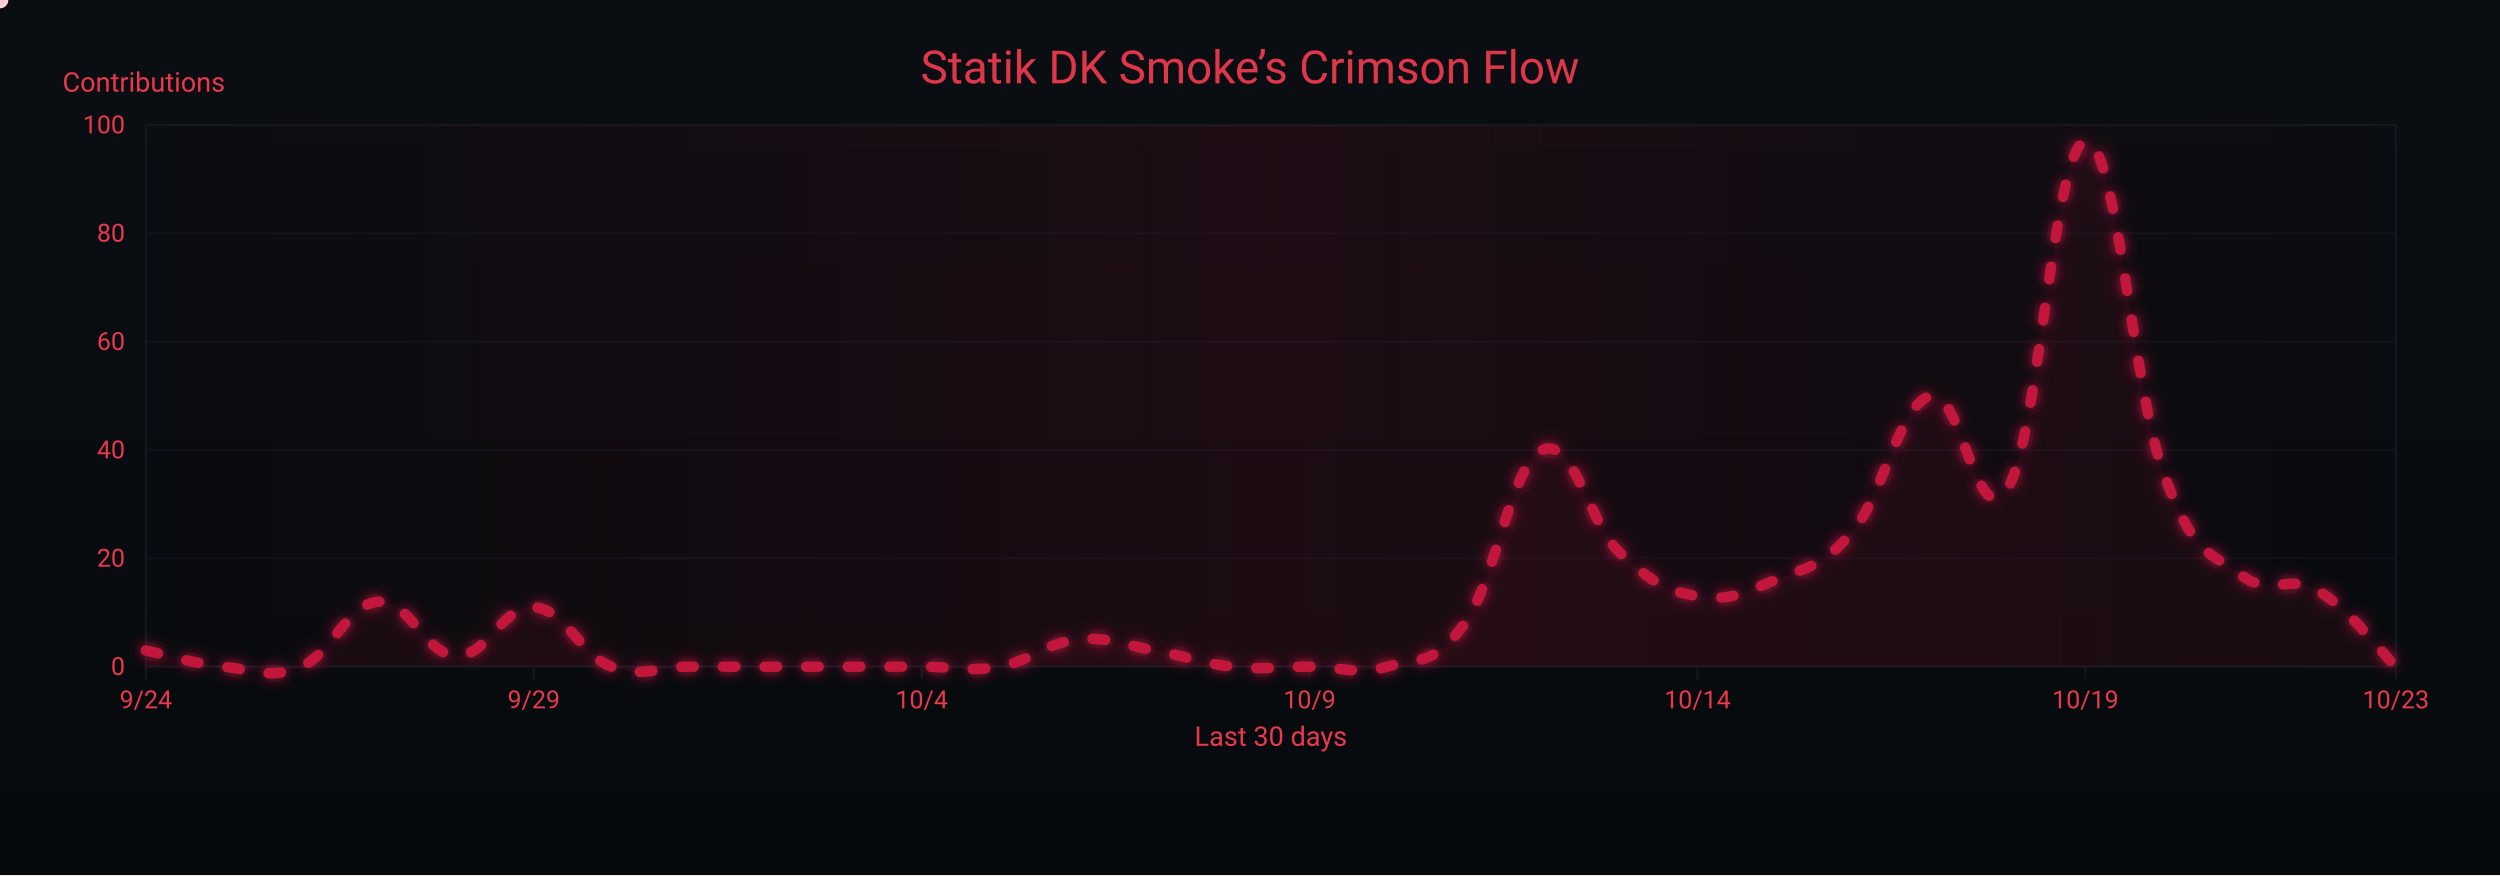
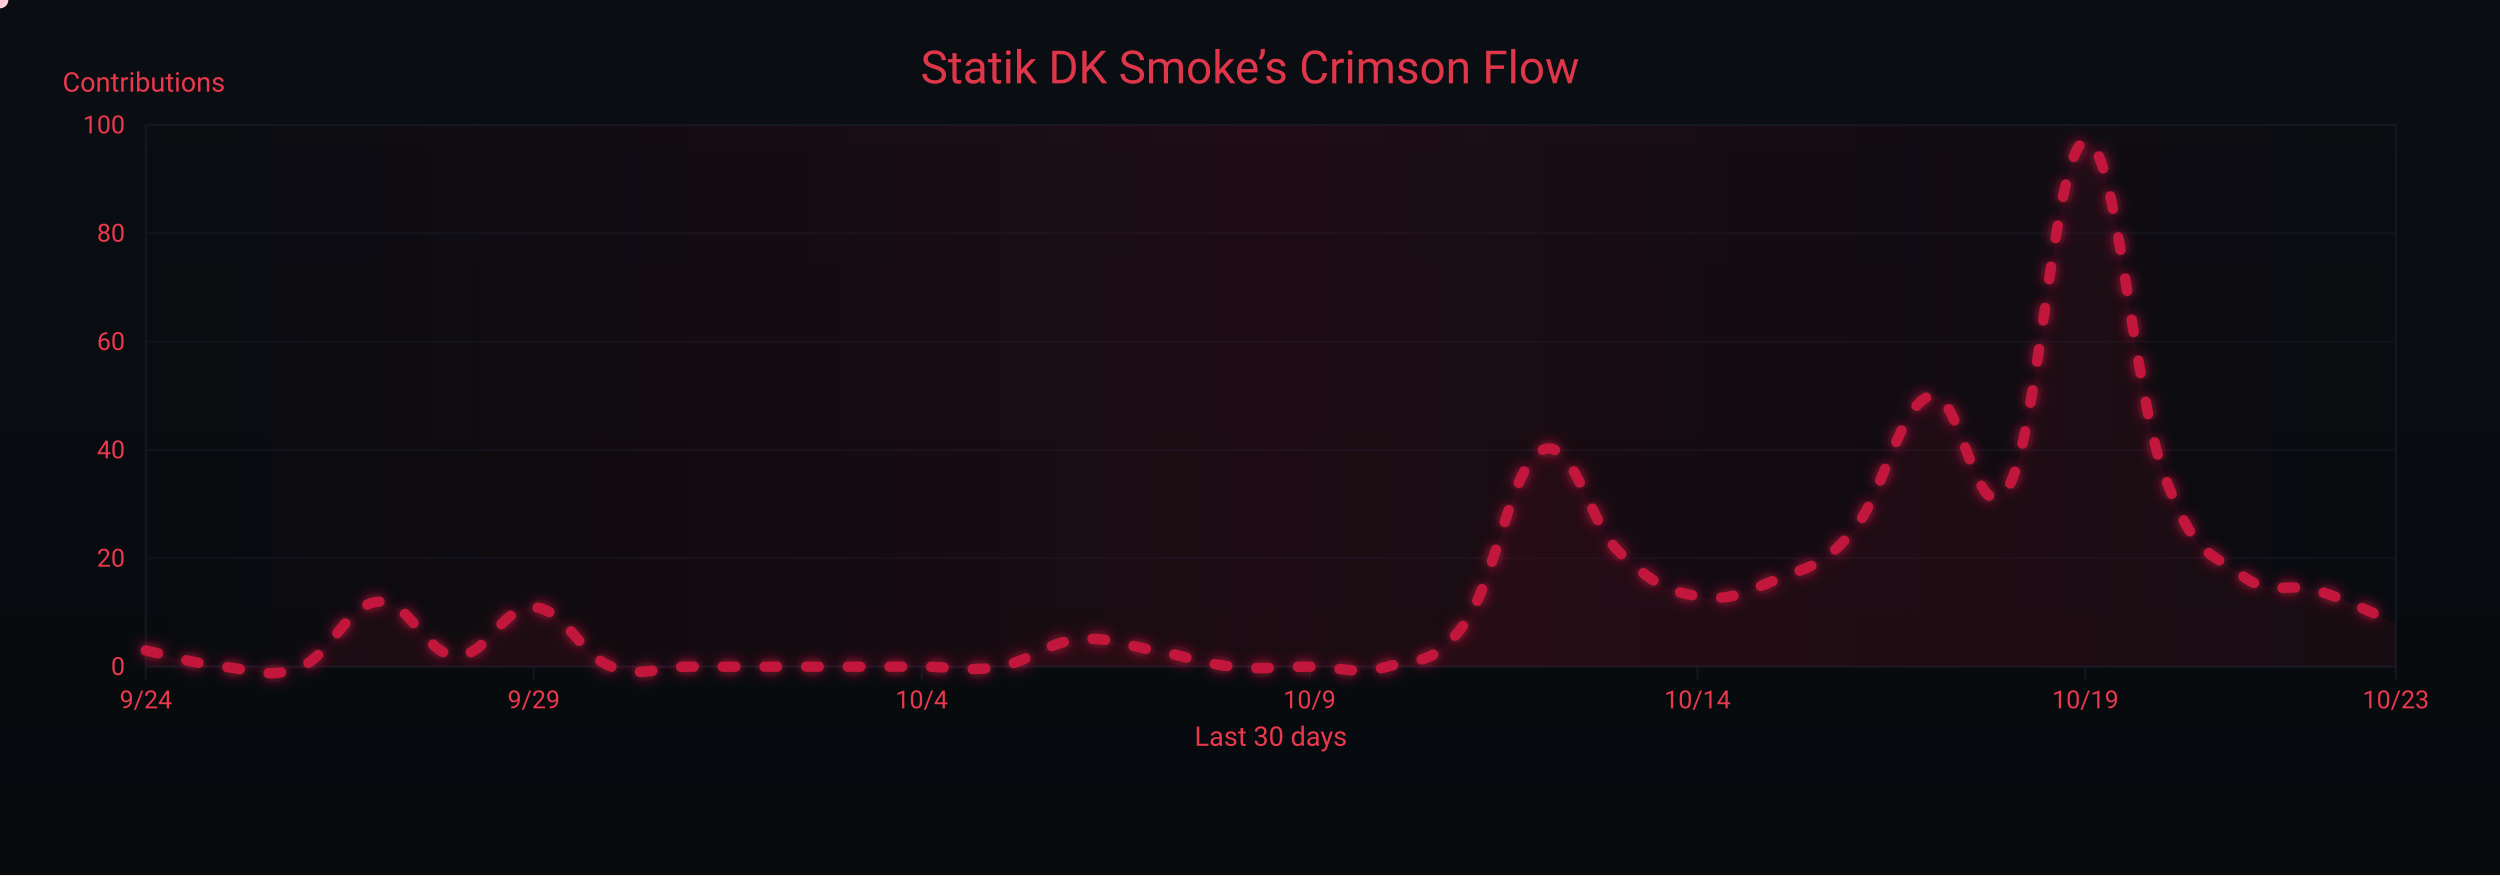
<svg xmlns="http://www.w3.org/2000/svg" width="1200" height="420" viewBox="0 0 1200 420" role="img" aria-label="Crimson Flow Graph">
  <defs>
    <linearGradient id="bgGrad" x1="0" y1="0" x2="0" y2="1">
      <stop offset="0%" stop-color="#0a0d12" />
      <stop offset="100%" stop-color="#070a0d" />
    </linearGradient>
    <filter id="glow">
      <feGaussianBlur stdDeviation="3" result="b1" />
      <feMerge>
        <feMergeNode in="b1" />
        <feMergeNode in="SourceGraphic" />
      </feMerge>
    </filter>
    <linearGradient id="sheen" x1="0" y1="0" x2="1" y2="0">
      <stop offset="0%" stop-color="#9b0e2a" stop-opacity="0" />
      <stop offset="50%" stop-color="#9b0e2a" stop-opacity=".14" />
      <stop offset="100%" stop-color="#9b0e2a" stop-opacity="0" />
      <animateTransform attributeName="gradientTransform" type="translate" from="-1 0" to="1 0" dur="9s" repeatCount="indefinite" />
    </linearGradient>
  </defs>
  <rect width="1200" height="420" fill="url(#bgGrad)" />
  <rect x="70" y="60" width="1080" height="260" fill="none" stroke="#121821" stroke-width="1" />
  <g font-family="ui-sans-serif,system-ui,-apple-system,Segoe UI,Roboto,Ubuntu,Arial" font-size="12">
    <path d="M70,320.0 H1150" stroke="#121821" stroke-width="1" opacity="0.6" />
    <text x="60" y="324.0" text-anchor="end" fill="#ea384c">0</text>
    <path d="M70,268.0 H1150" stroke="#121821" stroke-width="1" opacity="0.6" />
    <text x="60" y="272.0" text-anchor="end" fill="#ea384c">20</text>
    <path d="M70,216.0 H1150" stroke="#121821" stroke-width="1" opacity="0.6" />
    <text x="60" y="220.0" text-anchor="end" fill="#ea384c">40</text>
    <path d="M70,164.0 H1150" stroke="#121821" stroke-width="1" opacity="0.6" />
    <text x="60" y="168.0" text-anchor="end" fill="#ea384c">60</text>
    <path d="M70,112.0 H1150" stroke="#121821" stroke-width="1" opacity="0.6" />
    <text x="60" y="116.0" text-anchor="end" fill="#ea384c">80</text>
    <path d="M70,60.0 H1150" stroke="#121821" stroke-width="1" opacity="0.6" />
    <text x="60" y="64.0" text-anchor="end" fill="#ea384c">100</text>
    <text x="30" y="44" fill="#ea384c" font-size="13">Contributions</text>
  </g>
  <g font-family="ui-sans-serif,system-ui,-apple-system,Segoe UI,Roboto,Ubuntu,Arial" font-size="12">
    <path d="M70.0,320 V326" stroke="#121821" stroke-width="1" />
    <text x="70.0" y="340" text-anchor="middle" fill="#ea384c">9/24</text>
    <path d="M256.2,320 V326" stroke="#121821" stroke-width="1" />
    <text x="256.2" y="340" text-anchor="middle" fill="#ea384c">9/29</text>
    <path d="M442.4,320 V326" stroke="#121821" stroke-width="1" />
    <text x="442.4" y="340" text-anchor="middle" fill="#ea384c">10/4</text>
    <path d="M628.6,320 V326" stroke="#121821" stroke-width="1" />
    <text x="628.6" y="340" text-anchor="middle" fill="#ea384c">10/9</text>
    <path d="M814.8,320 V326" stroke="#121821" stroke-width="1" />
    <text x="814.8" y="340" text-anchor="middle" fill="#ea384c">10/14</text>
    <path d="M1001.0,320 V326" stroke="#121821" stroke-width="1" />
    <text x="1001.0" y="340" text-anchor="middle" fill="#ea384c">10/19</text>
    <path d="M1150.0,320 V326" stroke="#121821" stroke-width="1" />
    <text x="1150.0" y="340" text-anchor="middle" fill="#ea384c">10/23</text>
    <text x="610" y="358" text-anchor="middle" fill="#ea384c" font-size="13">Last 30 days</text>
  </g>
  <rect x="70" y="60" width="1080" height="260" fill="url(#sheen)" />
  <text x="600" y="40" text-anchor="middle" font-family="ui-sans-serif,system-ui,-apple-system,Segoe UI,Roboto,Ubuntu,Arial" font-size="22" fill="#ea384c" opacity=".95">Statik DK Smoke’s Crimson Flow</text>
-   <path d="M70.0,312.2 C77.4,313.8 92.3,318.4 107.2,320.0 C122.1,321.6 129.6,326.2 144.5,320.0 C159.4,313.8 166.8,289.8 181.7,288.8 C196.6,287.8 204.1,314.3 219.0,314.8 C233.9,315.3 241.3,290.4 256.2,291.4 C271.1,292.4 278.6,314.3 293.4,320.0 C308.3,325.7 315.8,320.0 330.7,320.0 C345.6,320.0 353.0,320.0 367.9,320.0 C382.8,320.0 390.3,320.0 405.2,320.0 C420.1,320.0 427.5,320.0 442.4,320.0 C457.3,320.0 464.8,322.6 479.7,320.0 C494.6,317.4 502.0,308.6 516.9,307.0 C531.8,305.4 539.2,309.6 554.1,312.2 C569.0,314.8 576.5,318.4 591.4,320.0 C606.3,321.6 613.7,320.0 628.6,320.0 C643.5,320.0 651.0,324.2 665.9,320.0 C680.8,315.8 688.2,320.0 703.1,299.2 C718.0,278.4 725.4,222.8 740.3,216.0 C755.2,209.2 762.7,251.4 777.6,265.4 C792.5,279.4 799.9,283.6 814.8,286.2 C829.7,288.8 837.2,284.6 852.1,278.4 C867.0,272.2 874.4,272.7 889.3,255.0 C904.2,237.3 911.7,194.2 926.6,190.0 C941.4,185.8 948.9,258.6 963.8,234.2 C978.7,209.8 986.1,69.4 1001.0,67.8 C1015.9,66.2 1023.4,184.8 1038.3,226.4 C1053.2,268.0 1060.6,264.4 1075.5,275.8 C1090.4,287.2 1097.9,274.8 1112.8,283.6 C1127.7,292.4 1142.6,312.7 1150.0,320.0 L 1150,320 L 70,320 Z" fill="#7a0f26" opacity=".13">
+   <path d="M70.0,312.2 C77.4,313.8 92.3,318.4 107.2,320.0 C122.1,321.6 129.6,326.2 144.5,320.0 C159.4,313.8 166.8,289.8 181.7,288.8 C196.6,287.8 204.1,314.3 219.0,314.8 C233.9,315.3 241.3,290.4 256.2,291.4 C271.1,292.4 278.6,314.3 293.4,320.0 C308.3,325.7 315.8,320.0 330.7,320.0 C345.6,320.0 353.0,320.0 367.9,320.0 C382.8,320.0 390.3,320.0 405.2,320.0 C420.1,320.0 427.5,320.0 442.4,320.0 C457.3,320.0 464.8,322.6 479.7,320.0 C494.6,317.4 502.0,308.6 516.9,307.0 C531.8,305.4 539.2,309.6 554.1,312.2 C569.0,314.8 576.5,318.4 591.4,320.0 C606.3,321.6 613.7,320.0 628.6,320.0 C643.5,320.0 651.0,324.2 665.9,320.0 C680.8,315.8 688.2,320.0 703.1,299.2 C718.0,278.4 725.4,222.8 740.3,216.0 C755.2,209.2 762.7,251.4 777.6,265.4 C792.5,279.4 799.9,283.6 814.8,286.2 C829.7,288.8 837.2,284.6 852.1,278.4 C867.0,272.2 874.4,272.7 889.3,255.0 C904.2,237.3 911.7,194.2 926.6,190.0 C941.4,185.8 948.9,258.6 963.8,234.2 C978.7,209.8 986.1,69.4 1001.0,67.8 C1015.9,66.2 1023.4,184.8 1038.3,226.4 C1053.2,268.0 1060.6,264.4 1075.5,275.8 C1090.4,287.2 1097.9,278.9 1112.8,283.6 C1127.7,288.3 1142.6,296.1 1150.0,299.2 L 1150,320 L 70,320 Z" fill="#7a0f26" opacity=".13">
    <animate attributeName="opacity" values=".10;.17;.10" dur="6s" repeatCount="indefinite" />
  </path>
-   <path id="curve" d="M70.0,312.2 C77.4,313.8 92.3,318.4 107.2,320.0 C122.1,321.6 129.6,326.2 144.5,320.0 C159.4,313.8 166.8,289.8 181.7,288.8 C196.6,287.8 204.1,314.3 219.0,314.8 C233.9,315.3 241.3,290.4 256.2,291.4 C271.1,292.4 278.6,314.3 293.4,320.0 C308.3,325.7 315.8,320.0 330.7,320.0 C345.6,320.0 353.0,320.0 367.9,320.0 C382.8,320.0 390.3,320.0 405.2,320.0 C420.1,320.0 427.5,320.0 442.4,320.0 C457.3,320.0 464.8,322.6 479.7,320.0 C494.6,317.4 502.0,308.6 516.9,307.0 C531.8,305.4 539.2,309.6 554.1,312.2 C569.0,314.8 576.5,318.4 591.4,320.0 C606.3,321.6 613.7,320.0 628.6,320.0 C643.5,320.0 651.0,324.2 665.9,320.0 C680.8,315.8 688.2,320.0 703.1,299.2 C718.0,278.4 725.4,222.8 740.3,216.0 C755.2,209.2 762.7,251.4 777.6,265.4 C792.5,279.4 799.9,283.6 814.8,286.2 C829.7,288.8 837.2,284.6 852.1,278.4 C867.0,272.2 874.4,272.7 889.3,255.0 C904.2,237.3 911.7,194.2 926.6,190.0 C941.4,185.8 948.9,258.6 963.8,234.2 C978.7,209.8 986.1,69.4 1001.0,67.8 C1015.9,66.2 1023.4,184.8 1038.3,226.4 C1053.2,268.0 1060.6,264.4 1075.5,275.8 C1090.4,287.2 1097.9,274.8 1112.8,283.6 C1127.7,292.4 1142.6,312.7 1150.0,320.0" fill="none" stroke="#c3193d" stroke-width="5" stroke-linecap="round" stroke-linejoin="round" stroke-dasharray="6 14" filter="url(#glow)">
+   <path id="curve" d="M70.0,312.2 C77.4,313.8 92.3,318.4 107.2,320.0 C122.1,321.6 129.6,326.2 144.5,320.0 C159.4,313.8 166.8,289.8 181.7,288.8 C196.6,287.8 204.1,314.3 219.0,314.8 C233.9,315.3 241.3,290.4 256.2,291.4 C271.1,292.4 278.6,314.3 293.4,320.0 C308.3,325.7 315.8,320.0 330.7,320.0 C345.6,320.0 353.0,320.0 367.9,320.0 C382.8,320.0 390.3,320.0 405.2,320.0 C420.1,320.0 427.5,320.0 442.4,320.0 C457.3,320.0 464.8,322.6 479.7,320.0 C494.6,317.4 502.0,308.6 516.9,307.0 C531.8,305.4 539.2,309.6 554.1,312.2 C569.0,314.8 576.5,318.4 591.4,320.0 C606.3,321.6 613.7,320.0 628.6,320.0 C643.5,320.0 651.0,324.2 665.9,320.0 C680.8,315.8 688.2,320.0 703.1,299.2 C718.0,278.4 725.4,222.8 740.3,216.0 C755.2,209.2 762.7,251.4 777.6,265.4 C792.5,279.4 799.9,283.6 814.8,286.2 C829.7,288.8 837.2,284.6 852.1,278.4 C867.0,272.2 874.4,272.7 889.3,255.0 C904.2,237.3 911.7,194.2 926.6,190.0 C941.4,185.8 948.9,258.6 963.8,234.2 C978.7,209.8 986.1,69.4 1001.0,67.8 C1015.9,66.2 1023.4,184.8 1038.3,226.4 C1053.2,268.0 1060.6,264.4 1075.5,275.8 C1090.4,287.2 1097.9,278.9 1112.8,283.6 C1127.7,288.3 1142.6,296.1 1150.0,299.2" fill="none" stroke="#c3193d" stroke-width="5" stroke-linecap="round" stroke-linejoin="round" stroke-dasharray="6 14" filter="url(#glow)">
    <animate attributeName="stroke-dashoffset" values="0;-220" dur="4.8s" repeatCount="indefinite" />
  </path>
  <g fill="#ffd1db">
    <circle r="4">
      <animateMotion dur="7s" rotate="auto" repeatCount="indefinite">
        <mpath href="#curve" />
      </animateMotion>
      <animate attributeName="opacity" values="1;.3;1" dur="2.2s" repeatCount="indefinite" />
    </circle>
    <circle r="3" fill="#ffffff">
      <animateMotion dur="8.2s" begin="1s" rotate="auto" repeatCount="indefinite">
        <mpath href="#curve" />
      </animateMotion>
      <animate attributeName="opacity" values=".7;.2;.7" dur="2.4s" repeatCount="indefinite" />
    </circle>
    <circle r="3" fill="#ffc7d3">
      <animateMotion dur="6s" begin="2s" rotate="auto" repeatCount="indefinite">
        <mpath href="#curve" />
      </animateMotion>
      <animate attributeName="opacity" values=".8;.3;.8" dur="2s" repeatCount="indefinite" />
    </circle>
  </g>
</svg>
